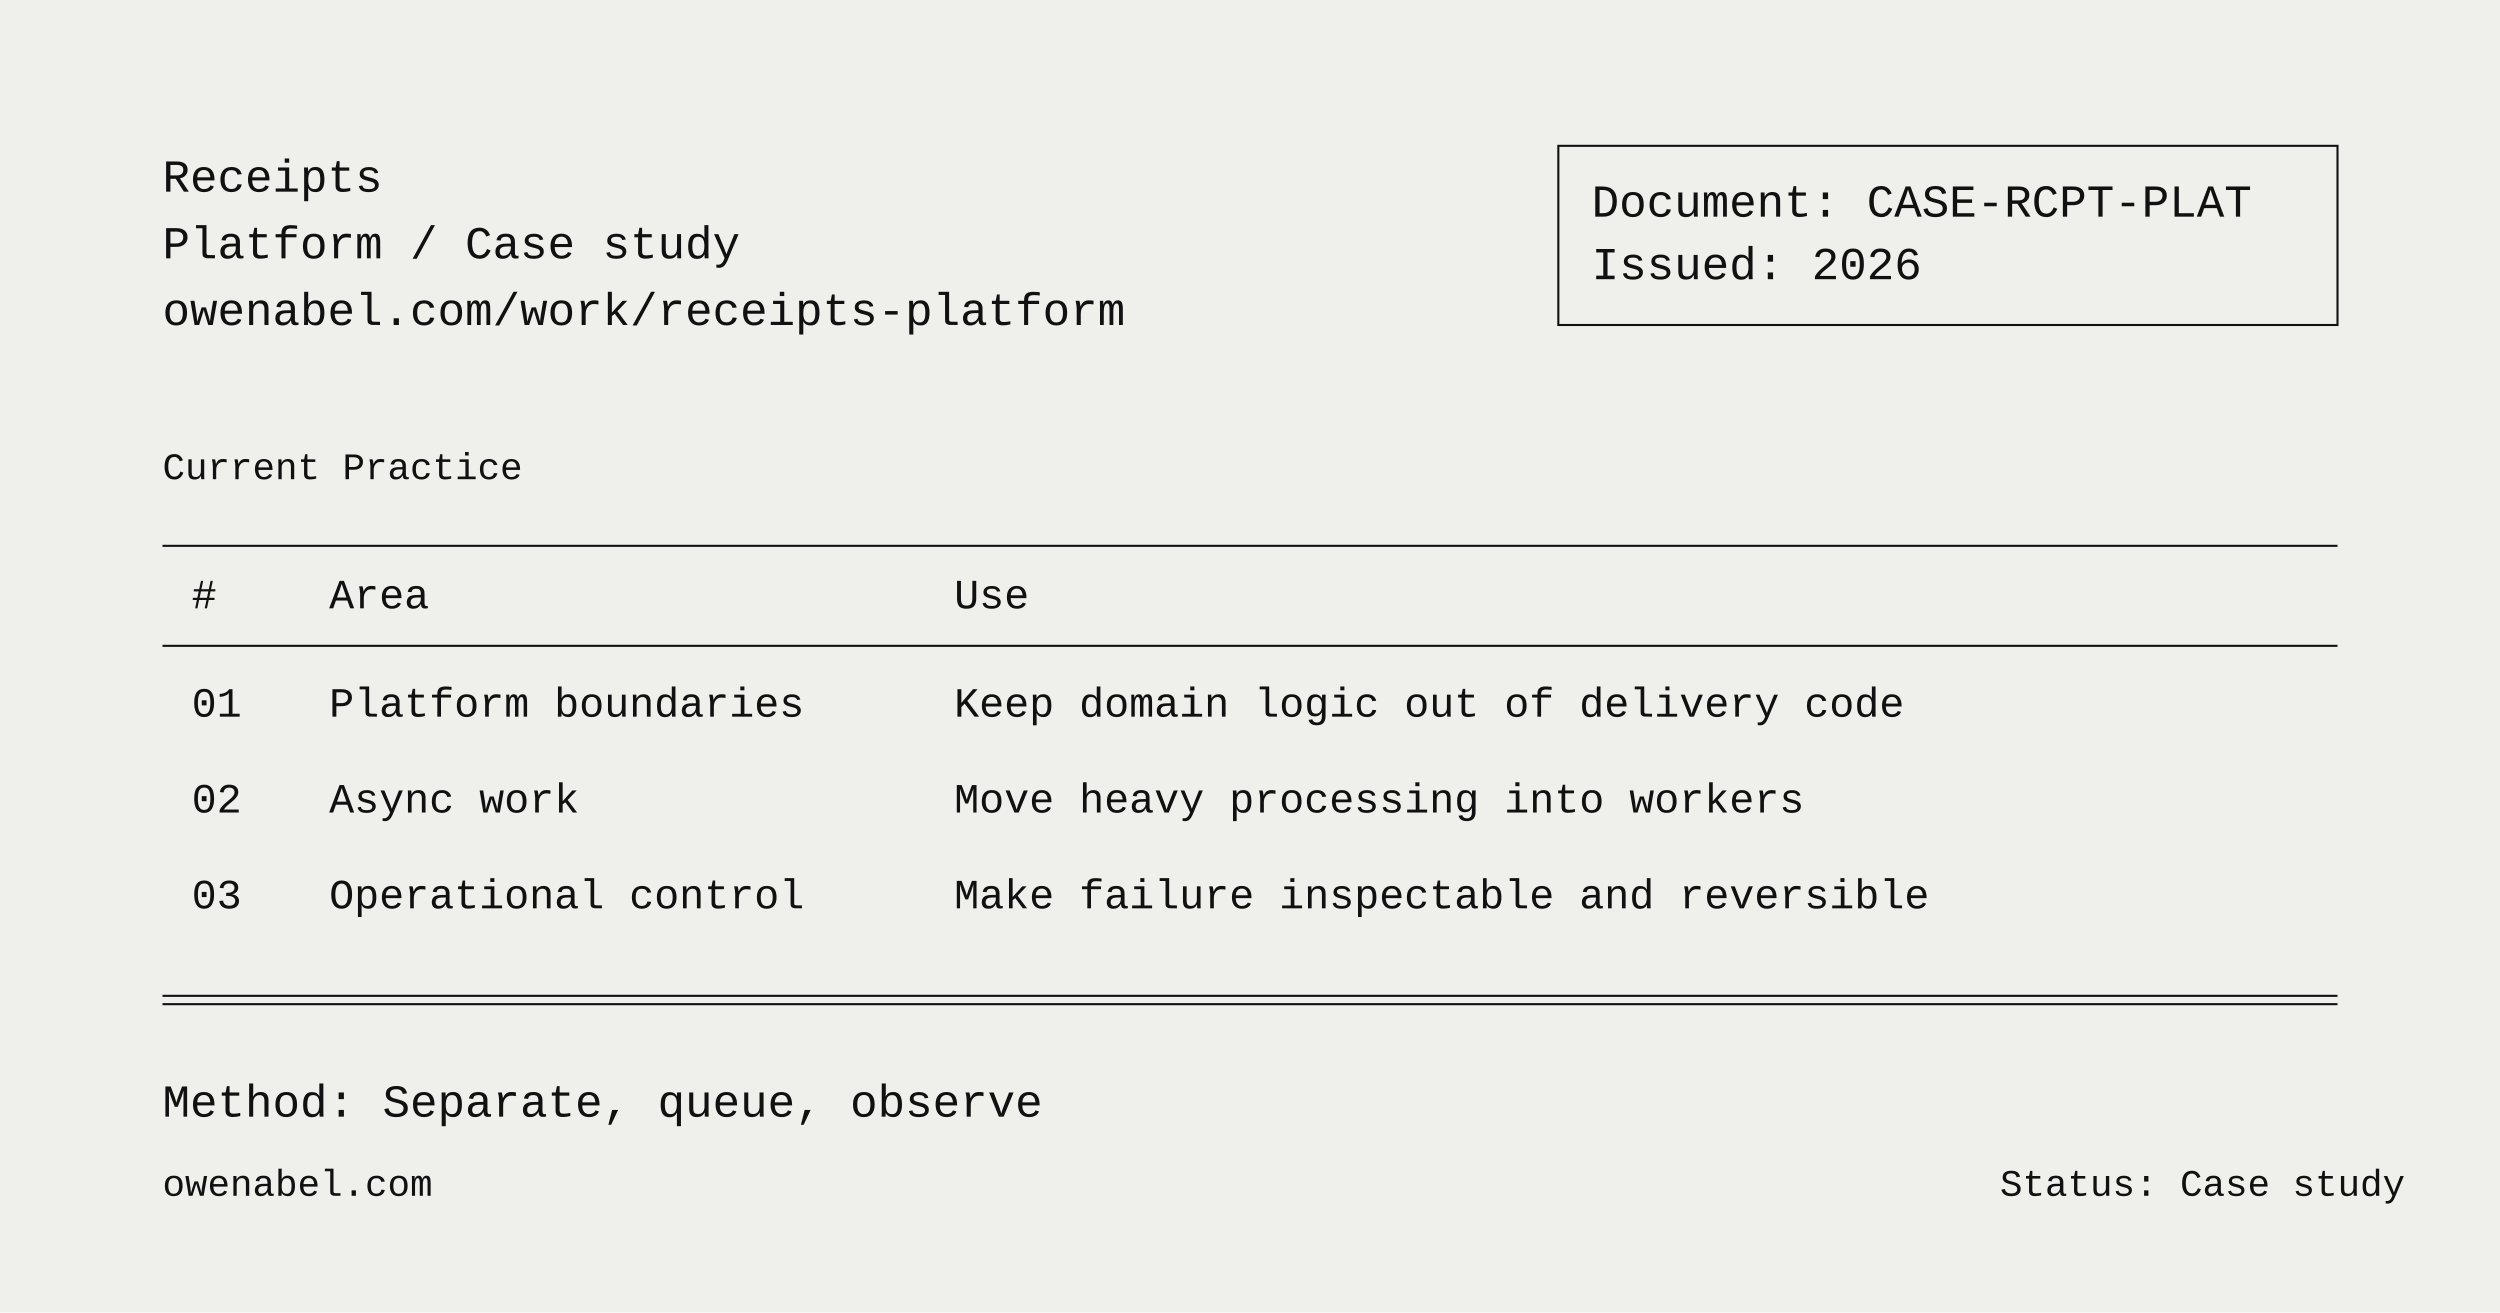
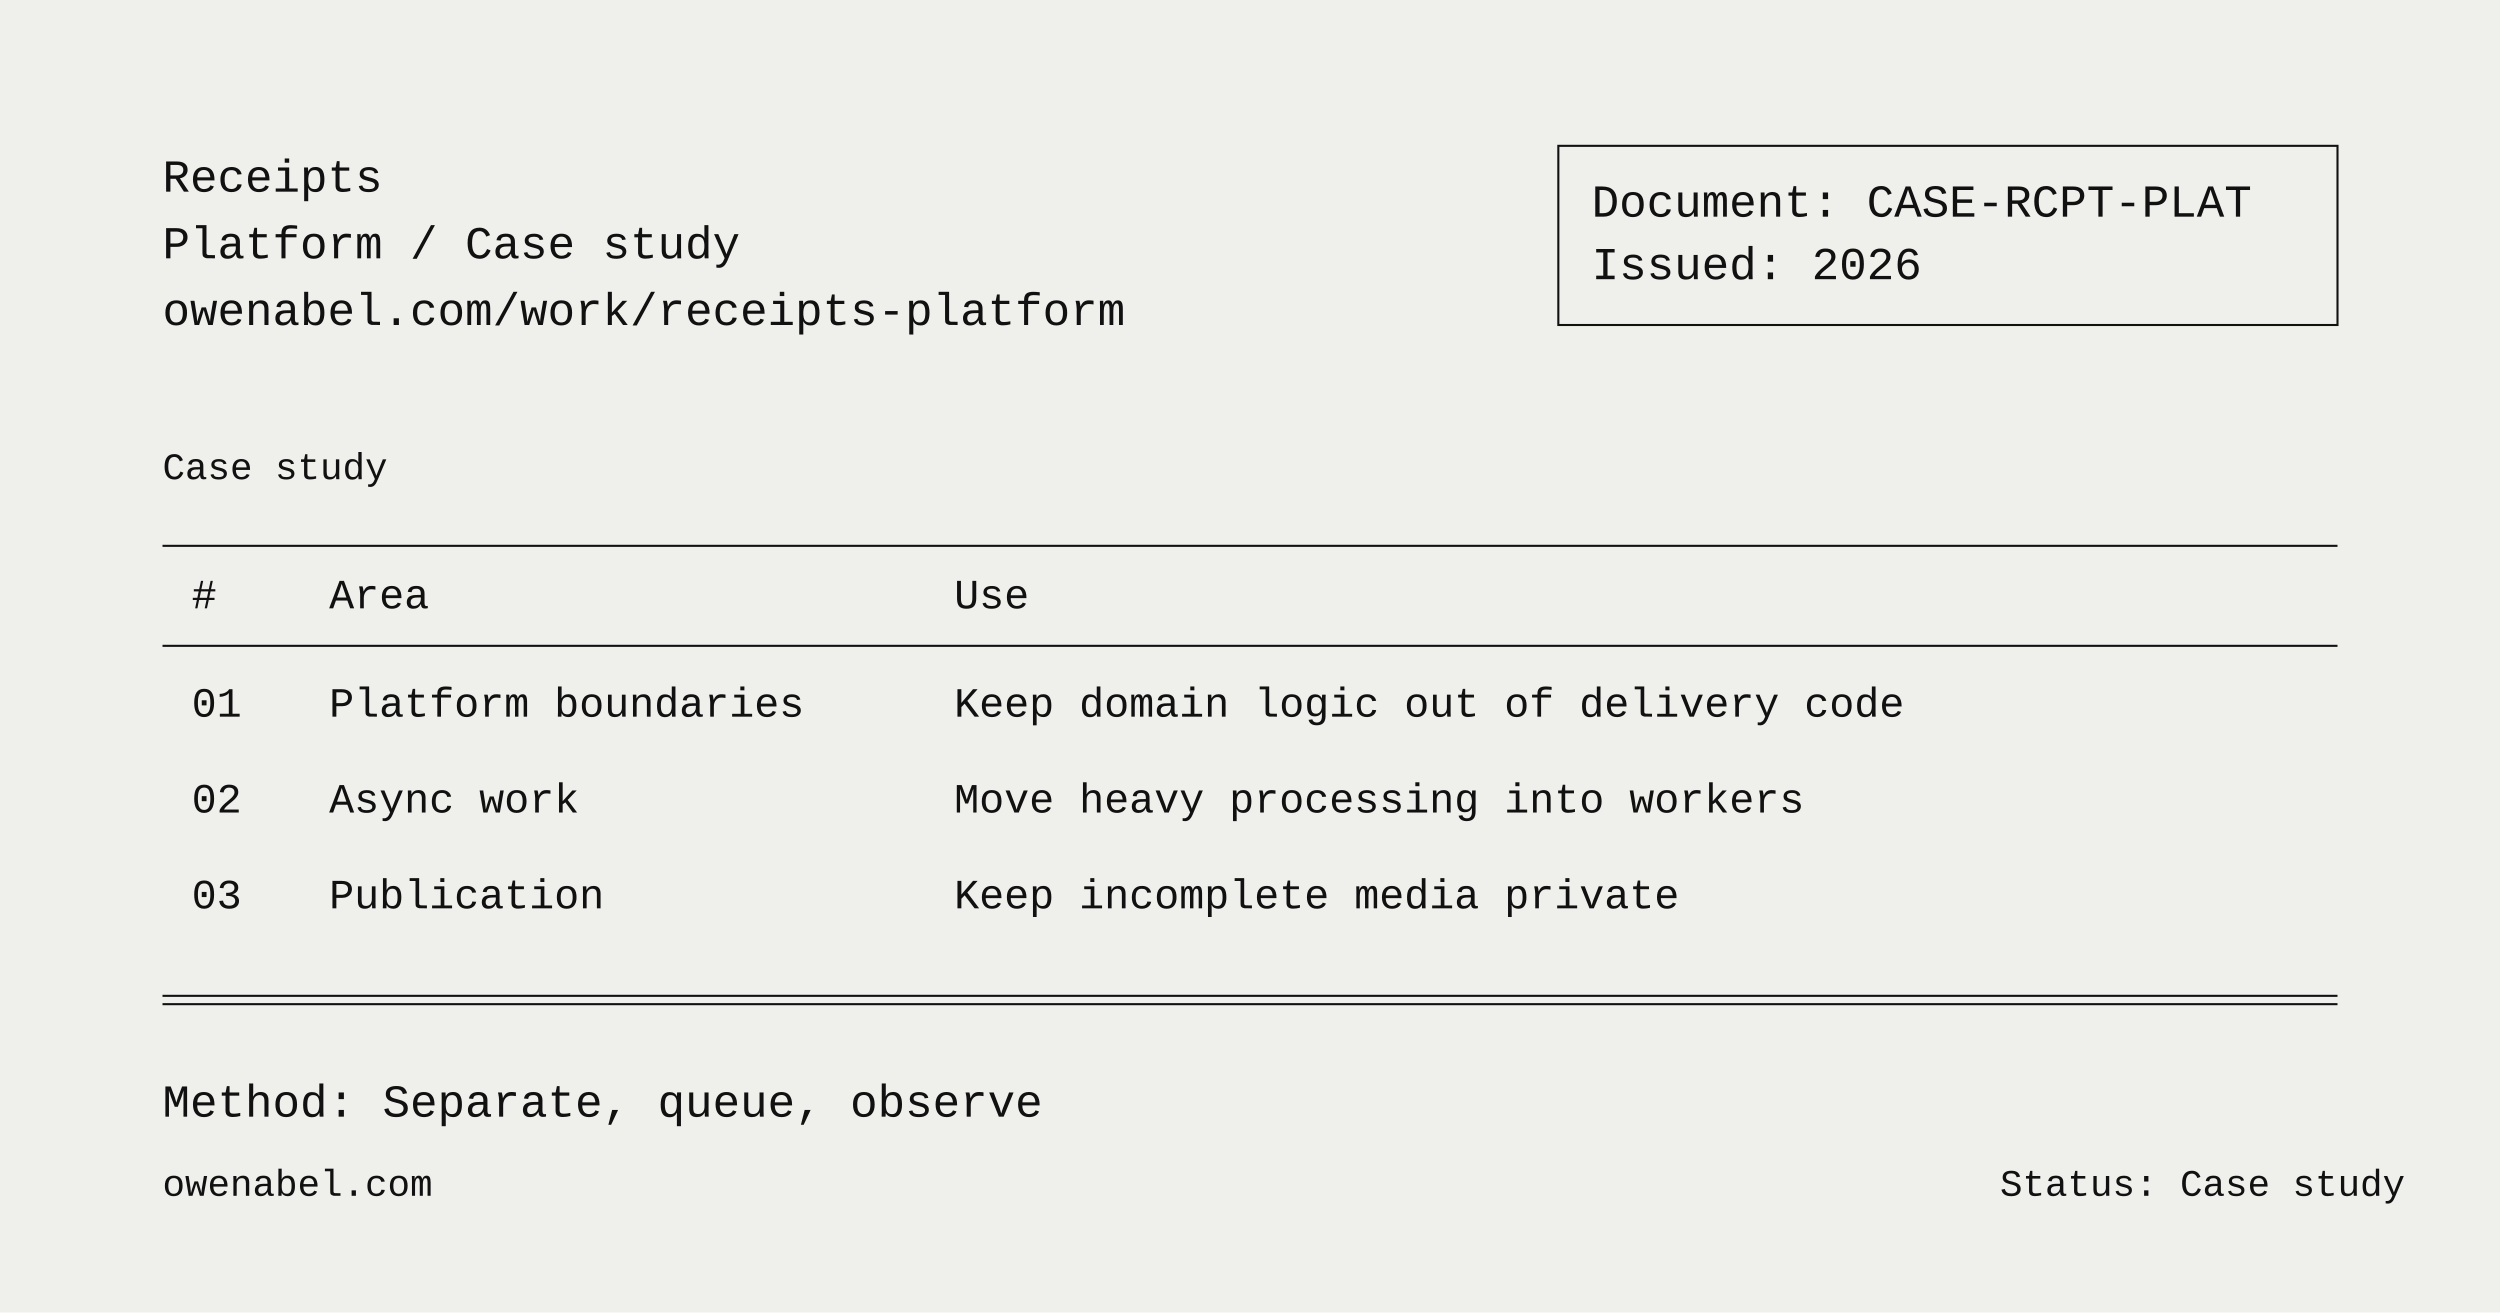
<svg xmlns="http://www.w3.org/2000/svg" width="1200" height="630" viewBox="0 0 1200 630">
  <rect width="1200" height="630" fill="#efefec" />
  <g fill="#111111" font-family="Courier New, Courier, monospace">
    <text x="78" y="92" font-size="22">Receipts</text>
    <text x="78" y="124" font-size="22">Platform / Case study</text>
    <text x="78" y="156" font-size="22">owenabel.com/work/receipts-platform</text>
    <g font-size="22">
      <rect x="748" y="70" width="374" height="86" fill="none" stroke="#111111" stroke-width="1" />
      <text x="764" y="104">Document:      CASE-RCPT-PLAT</text>
      <text x="764" y="134">Issued:        2026</text>
    </g>
-     <text x="78" y="230" font-size="18">Current Practice</text>
+     <text x="78" y="230" font-size="18">Case study</text>
    <line x1="78" y1="262" x2="1122" y2="262" stroke="#111111" stroke-width="1" />
    <text x="92" y="292" font-size="20">#</text>
    <text x="158" y="292" font-size="20">Area</text>
    <text x="458" y="292" font-size="20">Use</text>
    <line x1="78" y1="310" x2="1122" y2="310" stroke="#111111" stroke-width="1" />
    <text x="92" y="344" font-size="20">01</text>
    <text x="158" y="344" font-size="20">Platform boundaries</text>
    <text x="458" y="344" font-size="20">Keep domain logic out of delivery code</text>
    <text x="92" y="390" font-size="20">02</text>
    <text x="158" y="390" font-size="20">Async work</text>
    <text x="458" y="390" font-size="20">Move heavy processing into workers</text>
    <text x="92" y="436" font-size="20">03</text>
-     <text x="158" y="436" font-size="20">Operational control</text>
-     <text x="458" y="436" font-size="20">Make failure inspectable and reversible</text>
+     <text x="158" y="436" font-size="20">Publication</text>
+     <text x="458" y="436" font-size="20">Keep incomplete media private</text>
    <line x1="78" y1="478" x2="1122" y2="478" stroke="#111111" stroke-width="1" />
    <line x1="78" y1="482" x2="1122" y2="482" stroke="#111111" stroke-width="1" />
    <text x="78" y="536" font-size="22">Method: Separate, queue, observe</text>
    <text x="78" y="574" font-size="18">owenabel.com</text>
    <text x="960" y="574" font-size="18">Status: Case study</text>
  </g>
</svg>
